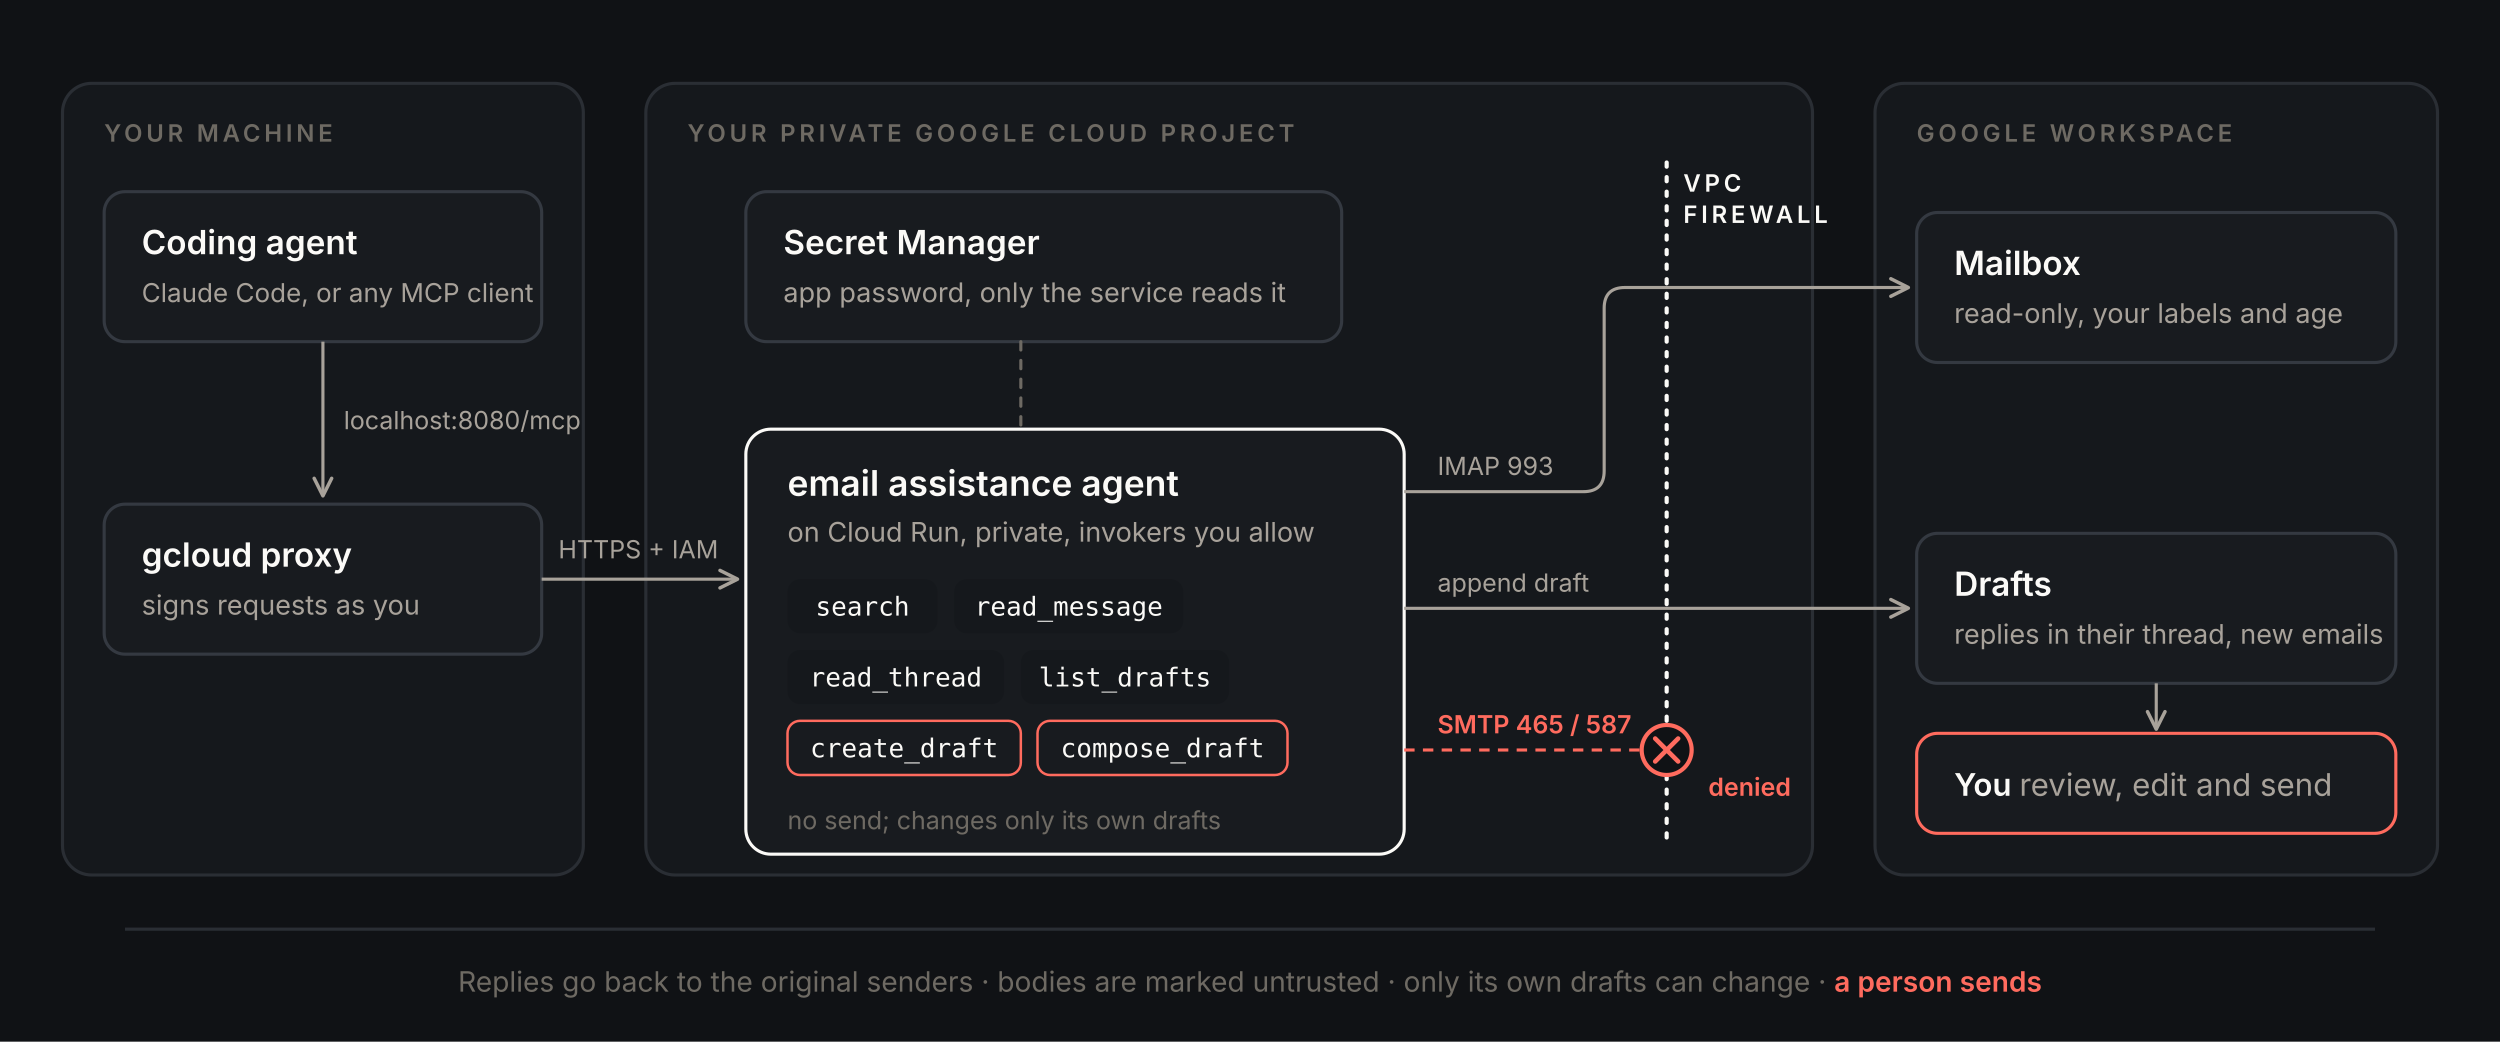
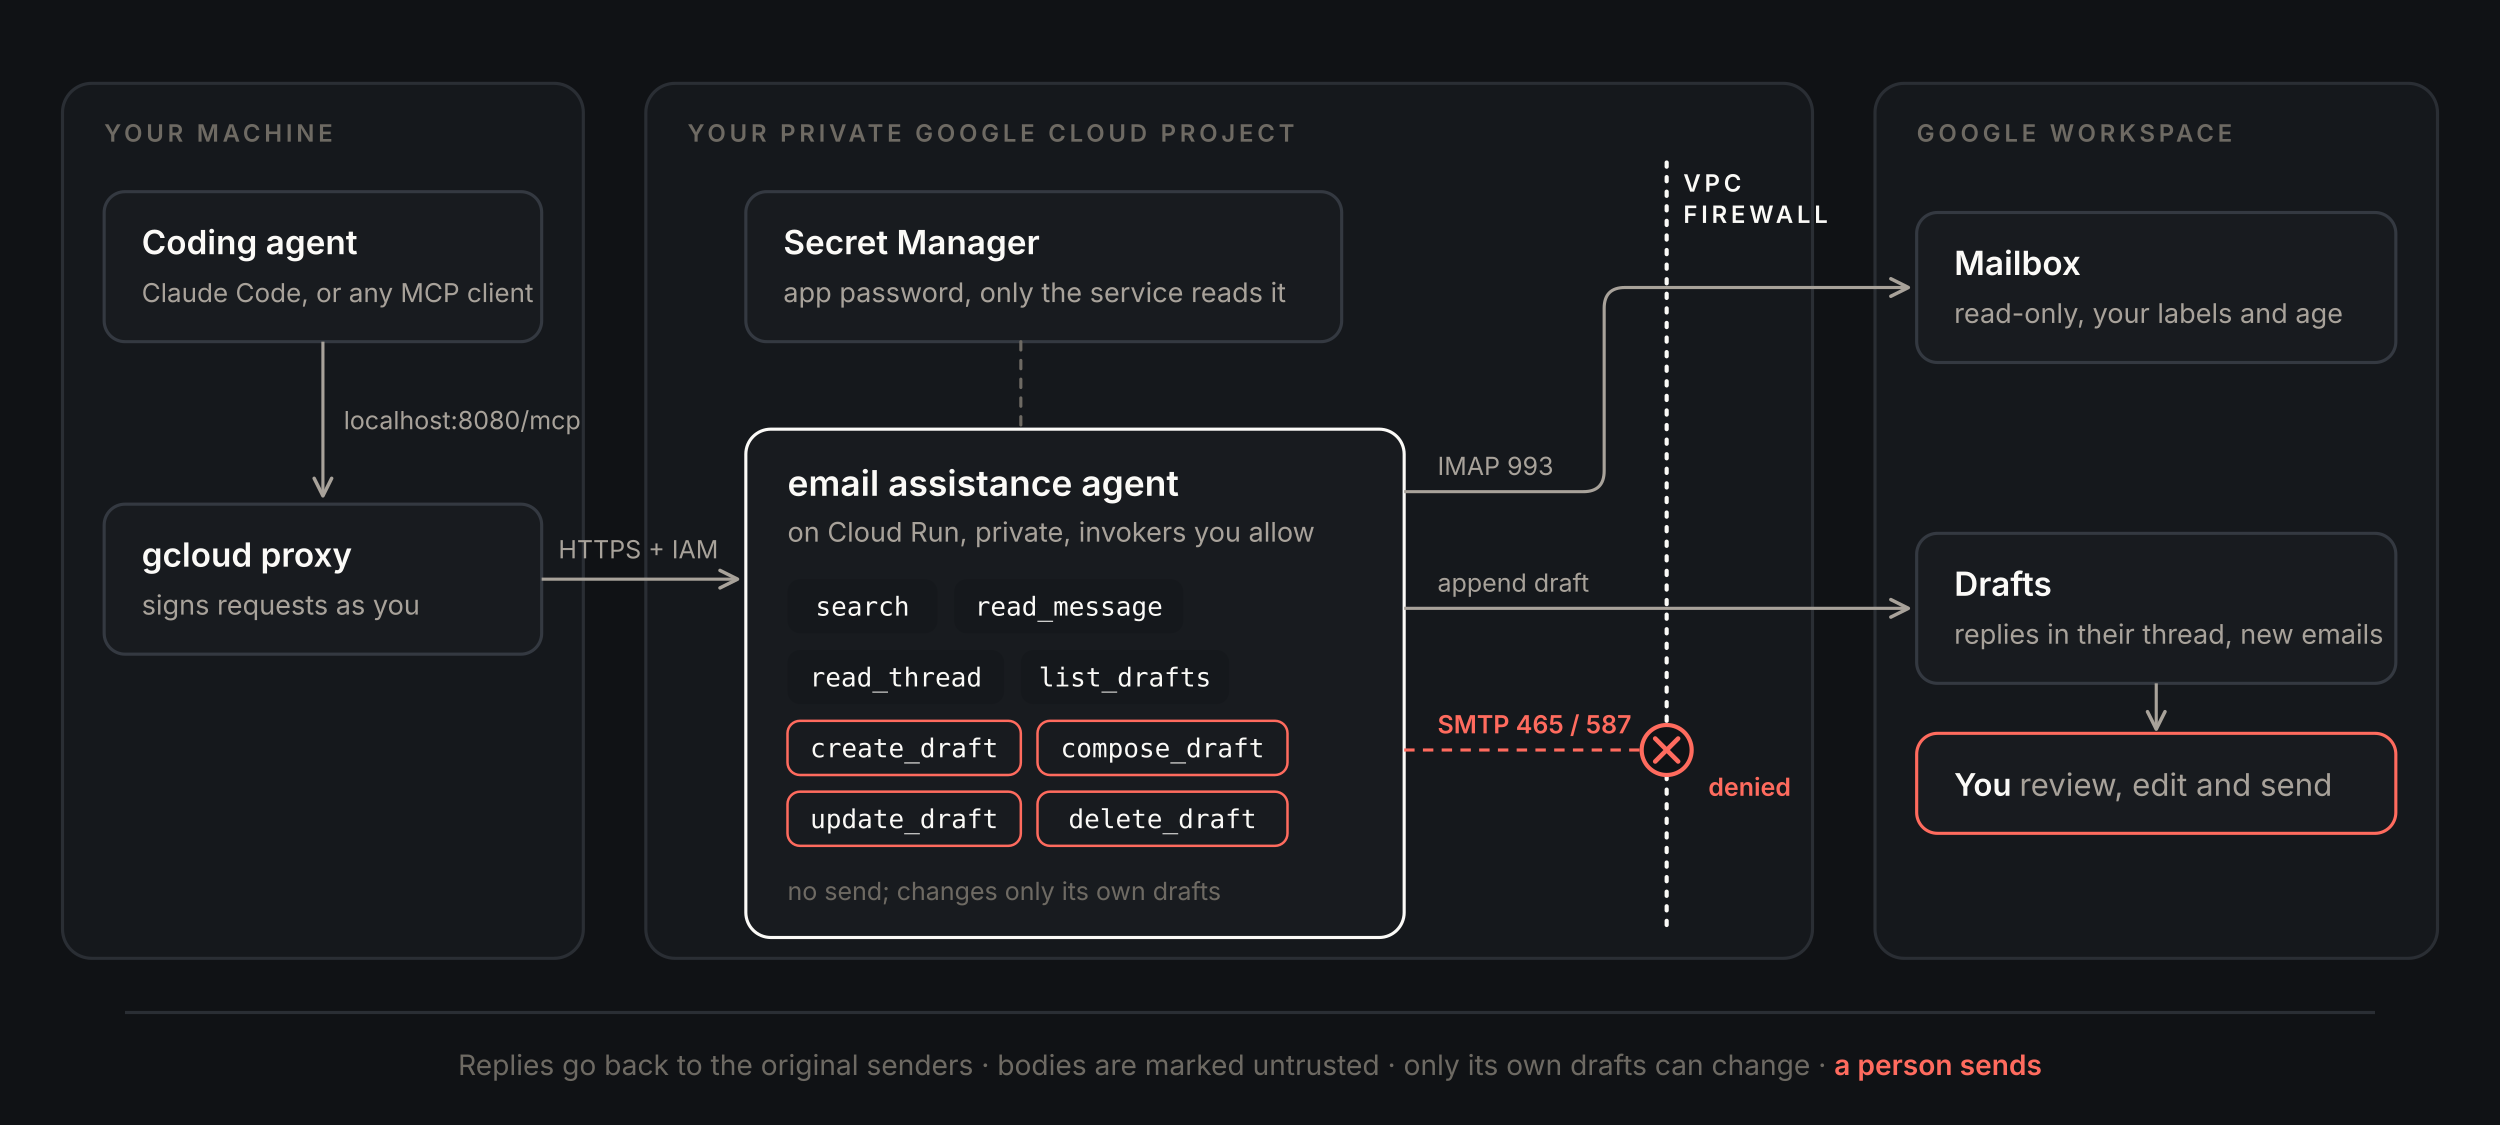
- <svg xmlns="http://www.w3.org/2000/svg" width="1200" height="500" viewBox="0 0 1200 500" role="img" aria-label="Where each part runs, and where sending stops. On your machine, your coding agent talks MCP to localhost, where a gcloud proxy signs each request with your Google identity. In your private Google Cloud project, the email assistance agent service on Cloud Run accepts only invokers you allow; it reads the app password from Secret Manager, which nobody else can read, and offers eight tools: search, read_message, read_thread, list_drafts, create_draft, compose_draft, update_draft and delete_draft. All its traffic leaves through a VPC firewall. IMAP on port 993 passes, so it can read your mailbox within the labels and age you allow and append drafts, replies in their thread or new emails, to the Drafts folder. SMTP on ports 465 and 587 is denied at the firewall, so it cannot send. In Google Workspace, you review the draft, edit it and send it yourself. Replies go back to the original senders, bodies are marked untrusted, only its own drafts can be changed or deleted, and a person sends.">
+ <svg xmlns="http://www.w3.org/2000/svg" width="1200" height="540" viewBox="0 0 1200 540" role="img" aria-label="Where each part runs, and where sending stops. On your machine, your coding agent talks MCP to localhost, where a gcloud proxy signs each request with your Google identity. In your private Google Cloud project, the email assistance agent service on Cloud Run accepts only invokers you allow; it reads the app password from Secret Manager, which nobody else can read, and offers eight tools: search, read_message, read_thread, list_drafts, create_draft, compose_draft, update_draft and delete_draft. All its traffic leaves through a VPC firewall. IMAP on port 993 passes, so it can read your mailbox within the labels and age you allow and append drafts, replies in their thread or new emails, to the Drafts folder. SMTP on ports 465 and 587 is denied at the firewall, so it cannot send. In Google Workspace, you review the draft, edit it and send it yourself. Replies go back to the original senders, bodies are marked untrusted, only its own drafts can be changed or deleted, and a person sends.">
  <defs>
    <marker id="arrow" viewBox="0 0 10 10" refX="9" refY="5" markerWidth="7" markerHeight="7" orient="auto-start-reverse">
      <path d="M1 1 L9 5 L1 9" fill="none" stroke="#A8A29A" stroke-width="1.6" stroke-linecap="round" stroke-linejoin="round" />
    </marker>
  </defs>
-   <rect width="1200" height="500" fill="#101215" />
+   <rect width="1200" height="540" fill="#101215" />
  <g font-family="Inter, Archivo, ui-sans-serif, -apple-system, Segoe UI, Helvetica, Arial, sans-serif">
-     <rect x="30" y="40" width="250" height="380" rx="14" fill="#15181C" stroke="#2A2E34" stroke-width="1.5" />
+     <rect x="30" y="40" width="250" height="420" rx="14" fill="#15181C" stroke="#2A2E34" stroke-width="1.5" />
    <text x="50" y="68" font-size="11.5" font-weight="600" letter-spacing="1.8" fill="#6E6A63">YOUR MACHINE</text>
-     <rect x="310" y="40" width="560" height="380" rx="14" fill="#15181C" stroke="#2A2E34" stroke-width="1.5" />
+     <rect x="310" y="40" width="560" height="420" rx="14" fill="#15181C" stroke="#2A2E34" stroke-width="1.5" />
    <text x="330" y="68" font-size="11.5" font-weight="600" letter-spacing="1.8" fill="#6E6A63">YOUR PRIVATE GOOGLE CLOUD PROJECT</text>
-     <rect x="900" y="40" width="270" height="380" rx="14" fill="#15181C" stroke="#2A2E34" stroke-width="1.5" />
+     <rect x="900" y="40" width="270" height="420" rx="14" fill="#15181C" stroke="#2A2E34" stroke-width="1.5" />
    <text x="920" y="68" font-size="11.5" font-weight="600" letter-spacing="1.8" fill="#6E6A63">GOOGLE WORKSPACE</text>
    <rect x="50" y="92" width="210" height="72" rx="10" fill="#181B1F" stroke="#343941" stroke-width="1.5" />
    <text x="68" y="122" font-size="16" font-weight="600" fill="#FBFAF7">Coding agent</text>
    <text x="68" y="145" font-size="12.5" fill="#A8A29A">Claude Code, or any MCP client</text>
    <path d="M155 164 V238" stroke="#A8A29A" stroke-width="1.5" marker-end="url(#arrow)" />
    <text x="165" y="206" font-size="12" fill="#A8A29A">localhost:8080/mcp</text>
    <rect x="50" y="242" width="210" height="72" rx="10" fill="#181B1F" stroke="#343941" stroke-width="1.5" />
    <text x="68" y="272" font-size="16" font-weight="600" fill="#FBFAF7">gcloud proxy</text>
    <text x="68" y="295" font-size="13" fill="#A8A29A">signs requests as you</text>
    <path d="M260 278 H354" stroke="#A8A29A" stroke-width="1.5" marker-end="url(#arrow)" />
    <text x="268" y="268" font-size="12" fill="#A8A29A">HTTPS + IAM</text>
    <rect x="358" y="92" width="286" height="72" rx="10" fill="#181B1F" stroke="#343941" stroke-width="1.5" />
    <text x="376" y="122" font-size="16" font-weight="600" fill="#FBFAF7">Secret Manager</text>
    <text x="376" y="145" font-size="13" fill="#A8A29A">app password, only the service reads it</text>
    <path d="M490 164 V206" stroke="#6E6A63" stroke-width="1.5" stroke-dasharray="4 5" stroke-linecap="round" />
-     <rect x="358" y="206" width="316" height="204" rx="12" fill="#181B1F" stroke="#FBFAF7" stroke-width="1.5" />
+     <rect x="358" y="206" width="316" height="244" rx="12" fill="#181B1F" stroke="#FBFAF7" stroke-width="1.5" />
    <text x="378" y="238" font-size="17" font-weight="600" fill="#FBFAF7">email assistance agent</text>
    <text x="378" y="260" font-size="13" fill="#A8A29A">on Cloud Run, private, invokers you allow</text>
    <g font-size="12.5" font-family="ui-monospace, SFMono-Regular, Menlo, Consolas, monospace" fill="#FBFAF7">
      <rect x="378" y="278" width="72" height="26" rx="6" fill="#15181C" />
      <text x="414" y="295.5" text-anchor="middle">search</text>
      <rect x="458" y="278" width="110" height="26" rx="6" fill="#15181C" />
      <text x="513" y="295.5" text-anchor="middle">read_message</text>
      <rect x="378" y="312" width="104" height="26" rx="6" fill="#15181C" />
      <text x="430" y="329.5" text-anchor="middle">read_thread</text>
      <rect x="490" y="312" width="100" height="26" rx="6" fill="#15181C" />
      <text x="540" y="329.5" text-anchor="middle">list_drafts</text>
      <rect x="378" y="346" width="112" height="26" rx="6" fill="#181B1F" stroke="#FF6B5E" stroke-width="1.2" />
      <text x="434" y="363.5" text-anchor="middle">create_draft</text>
      <rect x="498" y="346" width="120" height="26" rx="6" fill="#181B1F" stroke="#FF6B5E" stroke-width="1.2" />
      <text x="558" y="363.5" text-anchor="middle">compose_draft</text>
+       <rect x="378" y="380" width="112" height="26" rx="6" fill="#181B1F" stroke="#FF6B5E" stroke-width="1.2" />
+       <text x="434" y="397.5" text-anchor="middle">update_draft</text>
+       <rect x="498" y="380" width="120" height="26" rx="6" fill="#181B1F" stroke="#FF6B5E" stroke-width="1.2" />
+       <text x="558" y="397.5" text-anchor="middle">delete_draft</text>
    </g>
-     <text x="378" y="398" font-size="12" fill="#6E6A63">no send; changes only its own drafts</text>
-     <path d="M800 78 V404" stroke="#FBFAF7" stroke-width="2" stroke-dasharray="2 5" stroke-linecap="round" />
+     <text x="378" y="432" font-size="12" fill="#6E6A63">no send; changes only its own drafts</text>
+     <path d="M800 78 V444" stroke="#FBFAF7" stroke-width="2" stroke-dasharray="2 5" stroke-linecap="round" />
    <text x="808" y="92" font-size="11.5" font-weight="600" letter-spacing="1.8" fill="#FBFAF7">VPC</text>
    <text x="808" y="107" font-size="11.5" font-weight="600" letter-spacing="1.8" fill="#FBFAF7">FIREWALL</text>
    <path d="M674 236 H760 Q770 236 770 226 V148 Q770 138 780 138 H916" fill="none" stroke="#A8A29A" stroke-width="1.5" marker-end="url(#arrow)" />
    <text x="690" y="228" font-size="12" fill="#A8A29A">IMAP 993</text>
    <path d="M674 292 H916" fill="none" stroke="#A8A29A" stroke-width="1.5" marker-end="url(#arrow)" />
    <text x="690" y="284" font-size="12" fill="#A8A29A">append draft</text>
    <path d="M674 360 H788" fill="none" stroke="#FF6B5E" stroke-width="1.5" stroke-dasharray="5 4" />
    <circle cx="800" cy="360" r="12" fill="#101215" stroke="#FF6B5E" stroke-width="2" />
    <path d="M794.5 354.5 L805.5 365.5 M805.5 354.5 L794.5 365.5" stroke="#FF6B5E" stroke-width="2.2" stroke-linecap="round" />
    <text x="690" y="352" font-size="12" font-weight="600" fill="#FF6B5E">SMTP 465 / 587</text>
    <text x="820" y="382" font-size="12" font-weight="600" fill="#FF6B5E">denied</text>
    <rect x="920" y="102" width="230" height="72" rx="10" fill="#181B1F" stroke="#343941" stroke-width="1.5" />
    <text x="938" y="132" font-size="16" font-weight="600" fill="#FBFAF7">Mailbox</text>
    <text x="938" y="155" font-size="13" fill="#A8A29A">read-only, your labels and age</text>
    <rect x="920" y="256" width="230" height="72" rx="10" fill="#181B1F" stroke="#343941" stroke-width="1.5" />
    <text x="938" y="286" font-size="16" font-weight="600" fill="#FBFAF7">Drafts</text>
    <text x="938" y="309" font-size="13" fill="#A8A29A">replies in their thread, new emails</text>
    <path d="M1035 328 V350" stroke="#A8A29A" stroke-width="1.5" marker-end="url(#arrow)" />
    <rect x="920" y="352" width="230" height="48" rx="10" fill="#181B1F" stroke="#FF6B5E" stroke-width="1.5" />
    <text x="938" y="382" font-size="15" font-weight="600" fill="#FBFAF7">You <tspan font-weight="400" fill="#A8A29A">review, edit and send</tspan>
    </text>
-     <path d="M60 446 H1140" stroke="#2A2E34" stroke-width="1.5" />
-     <text x="600" y="476" font-size="13.5" text-anchor="middle" fill="#6E6A63">Replies go back to the original senders · bodies are marked untrusted · only its own drafts can change · <tspan fill="#FF6B5E" font-weight="600">a person sends</tspan>
+     <path d="M60 486 H1140" stroke="#2A2E34" stroke-width="1.5" />
+     <text x="600" y="516" font-size="13.5" text-anchor="middle" fill="#6E6A63">Replies go back to the original senders · bodies are marked untrusted · only its own drafts can change · <tspan fill="#FF6B5E" font-weight="600">a person sends</tspan>
    </text>
  </g>
</svg>
